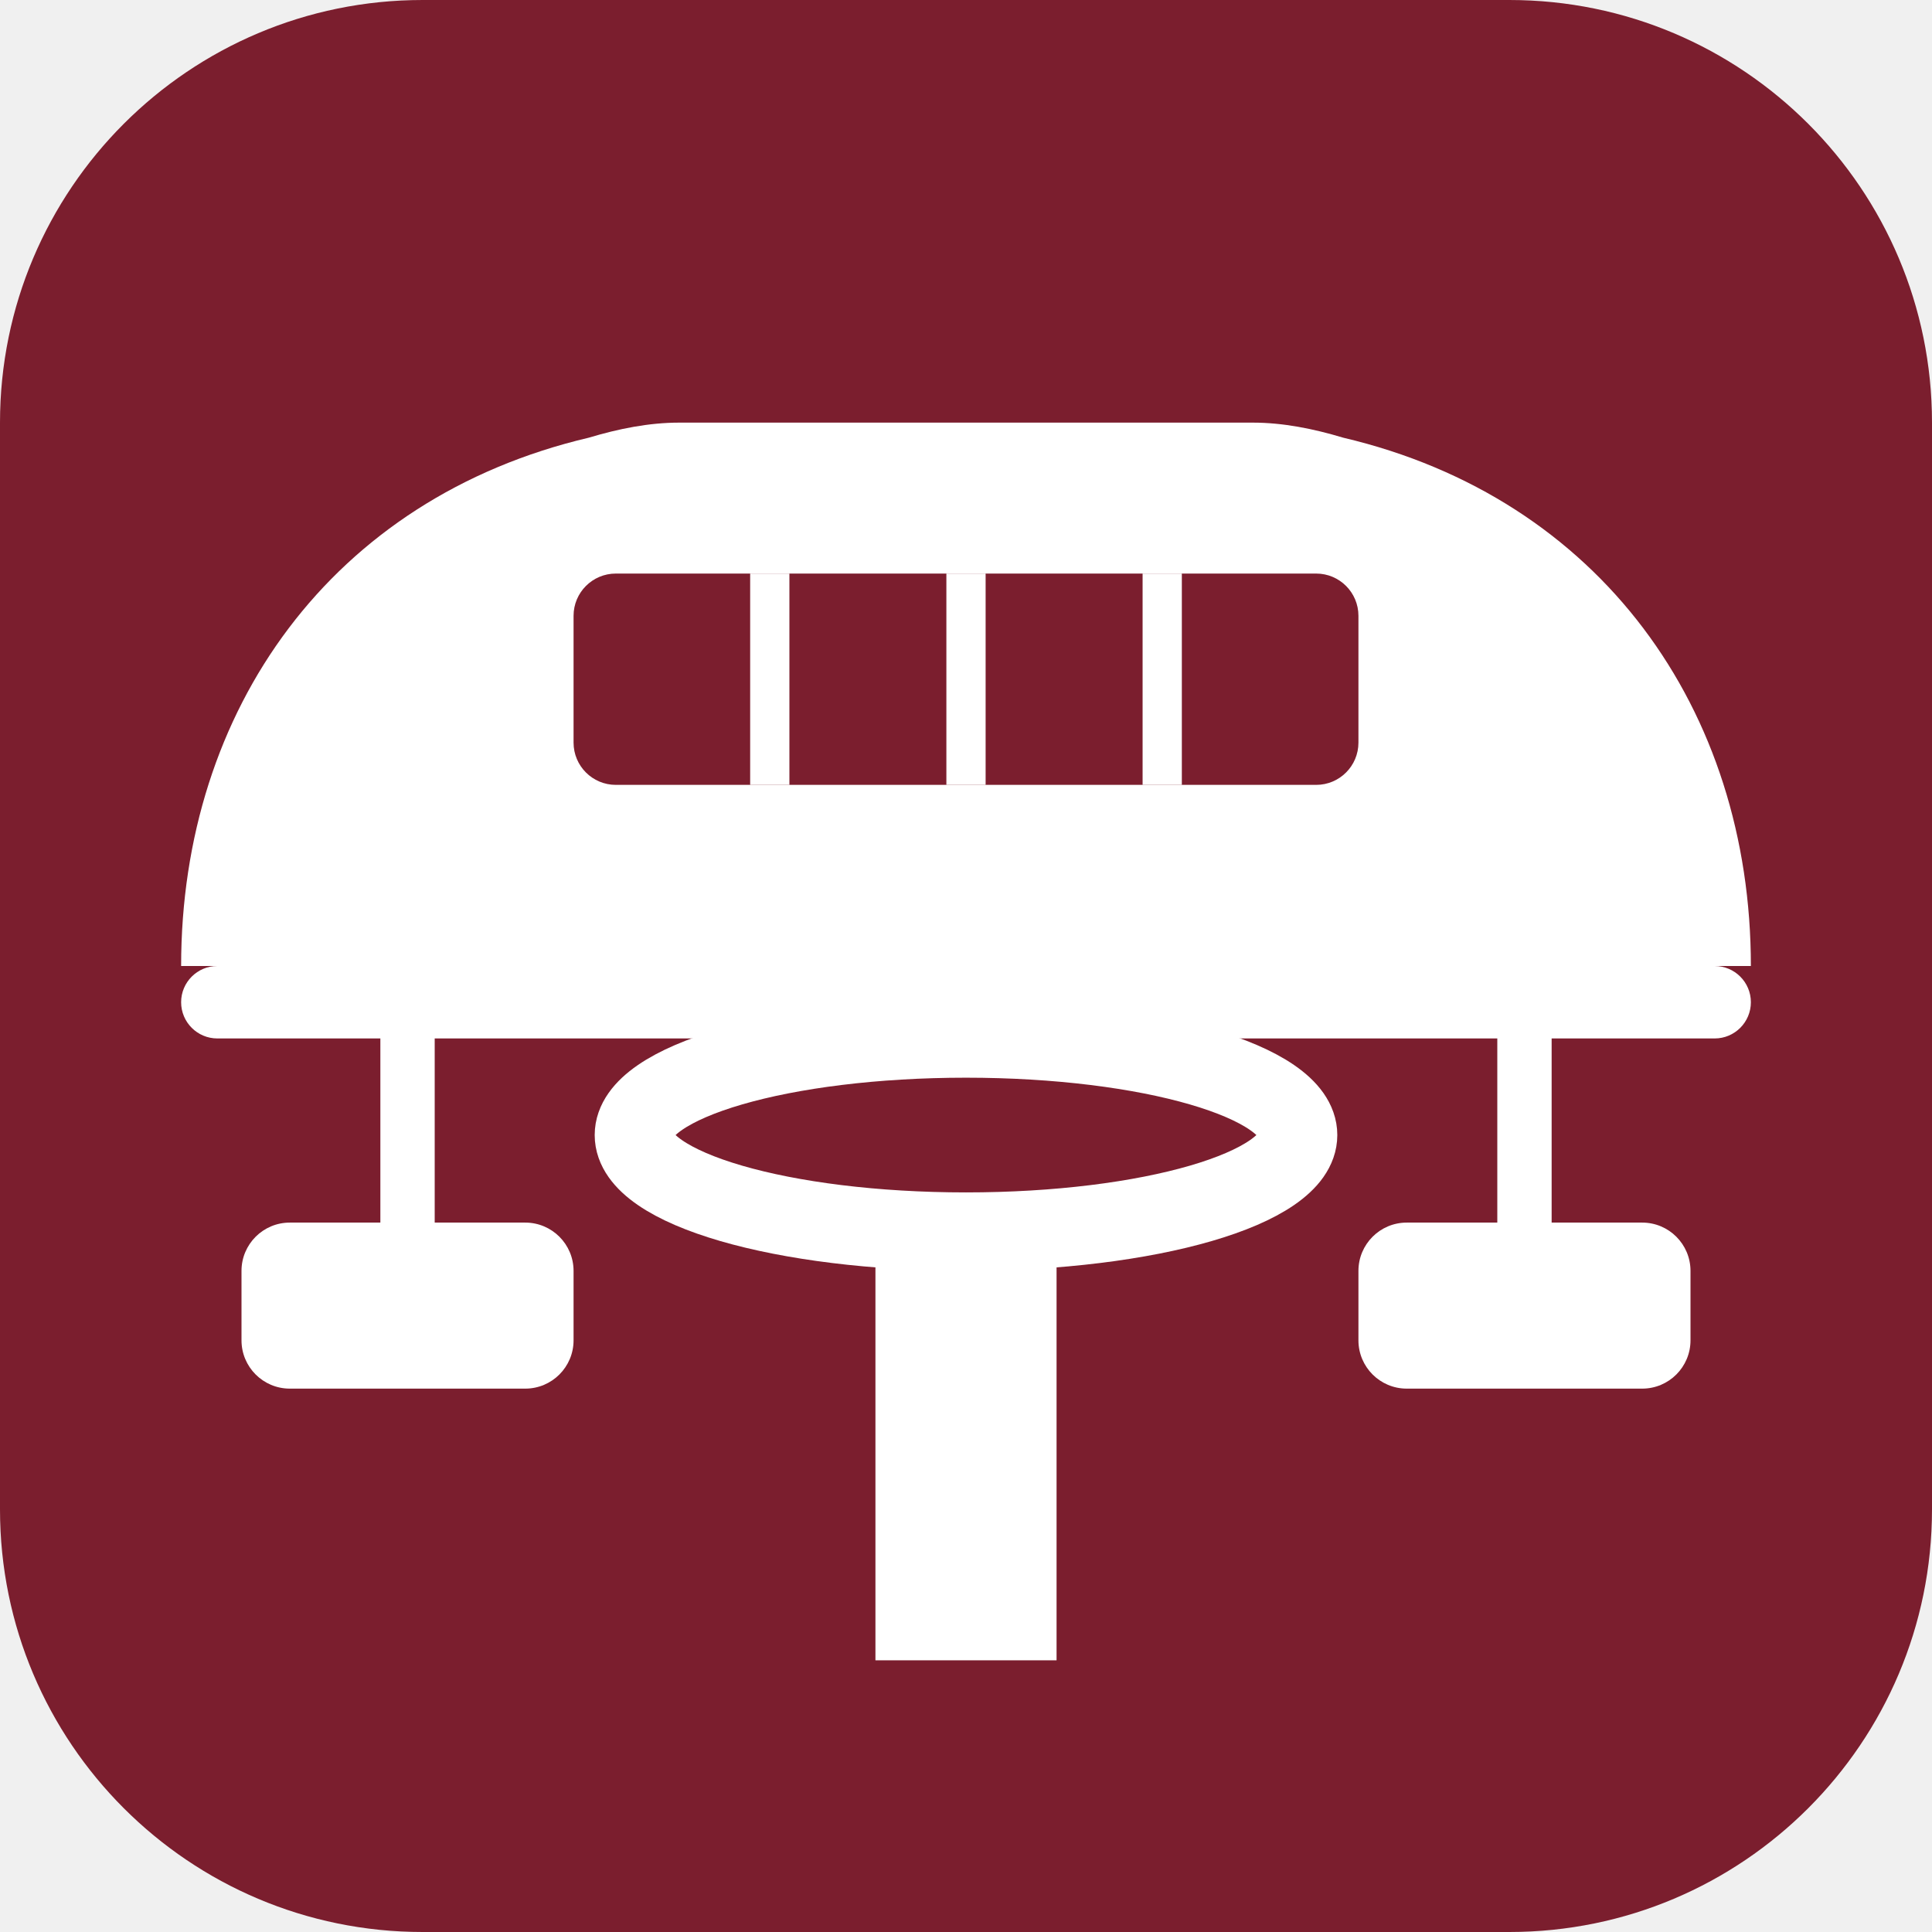
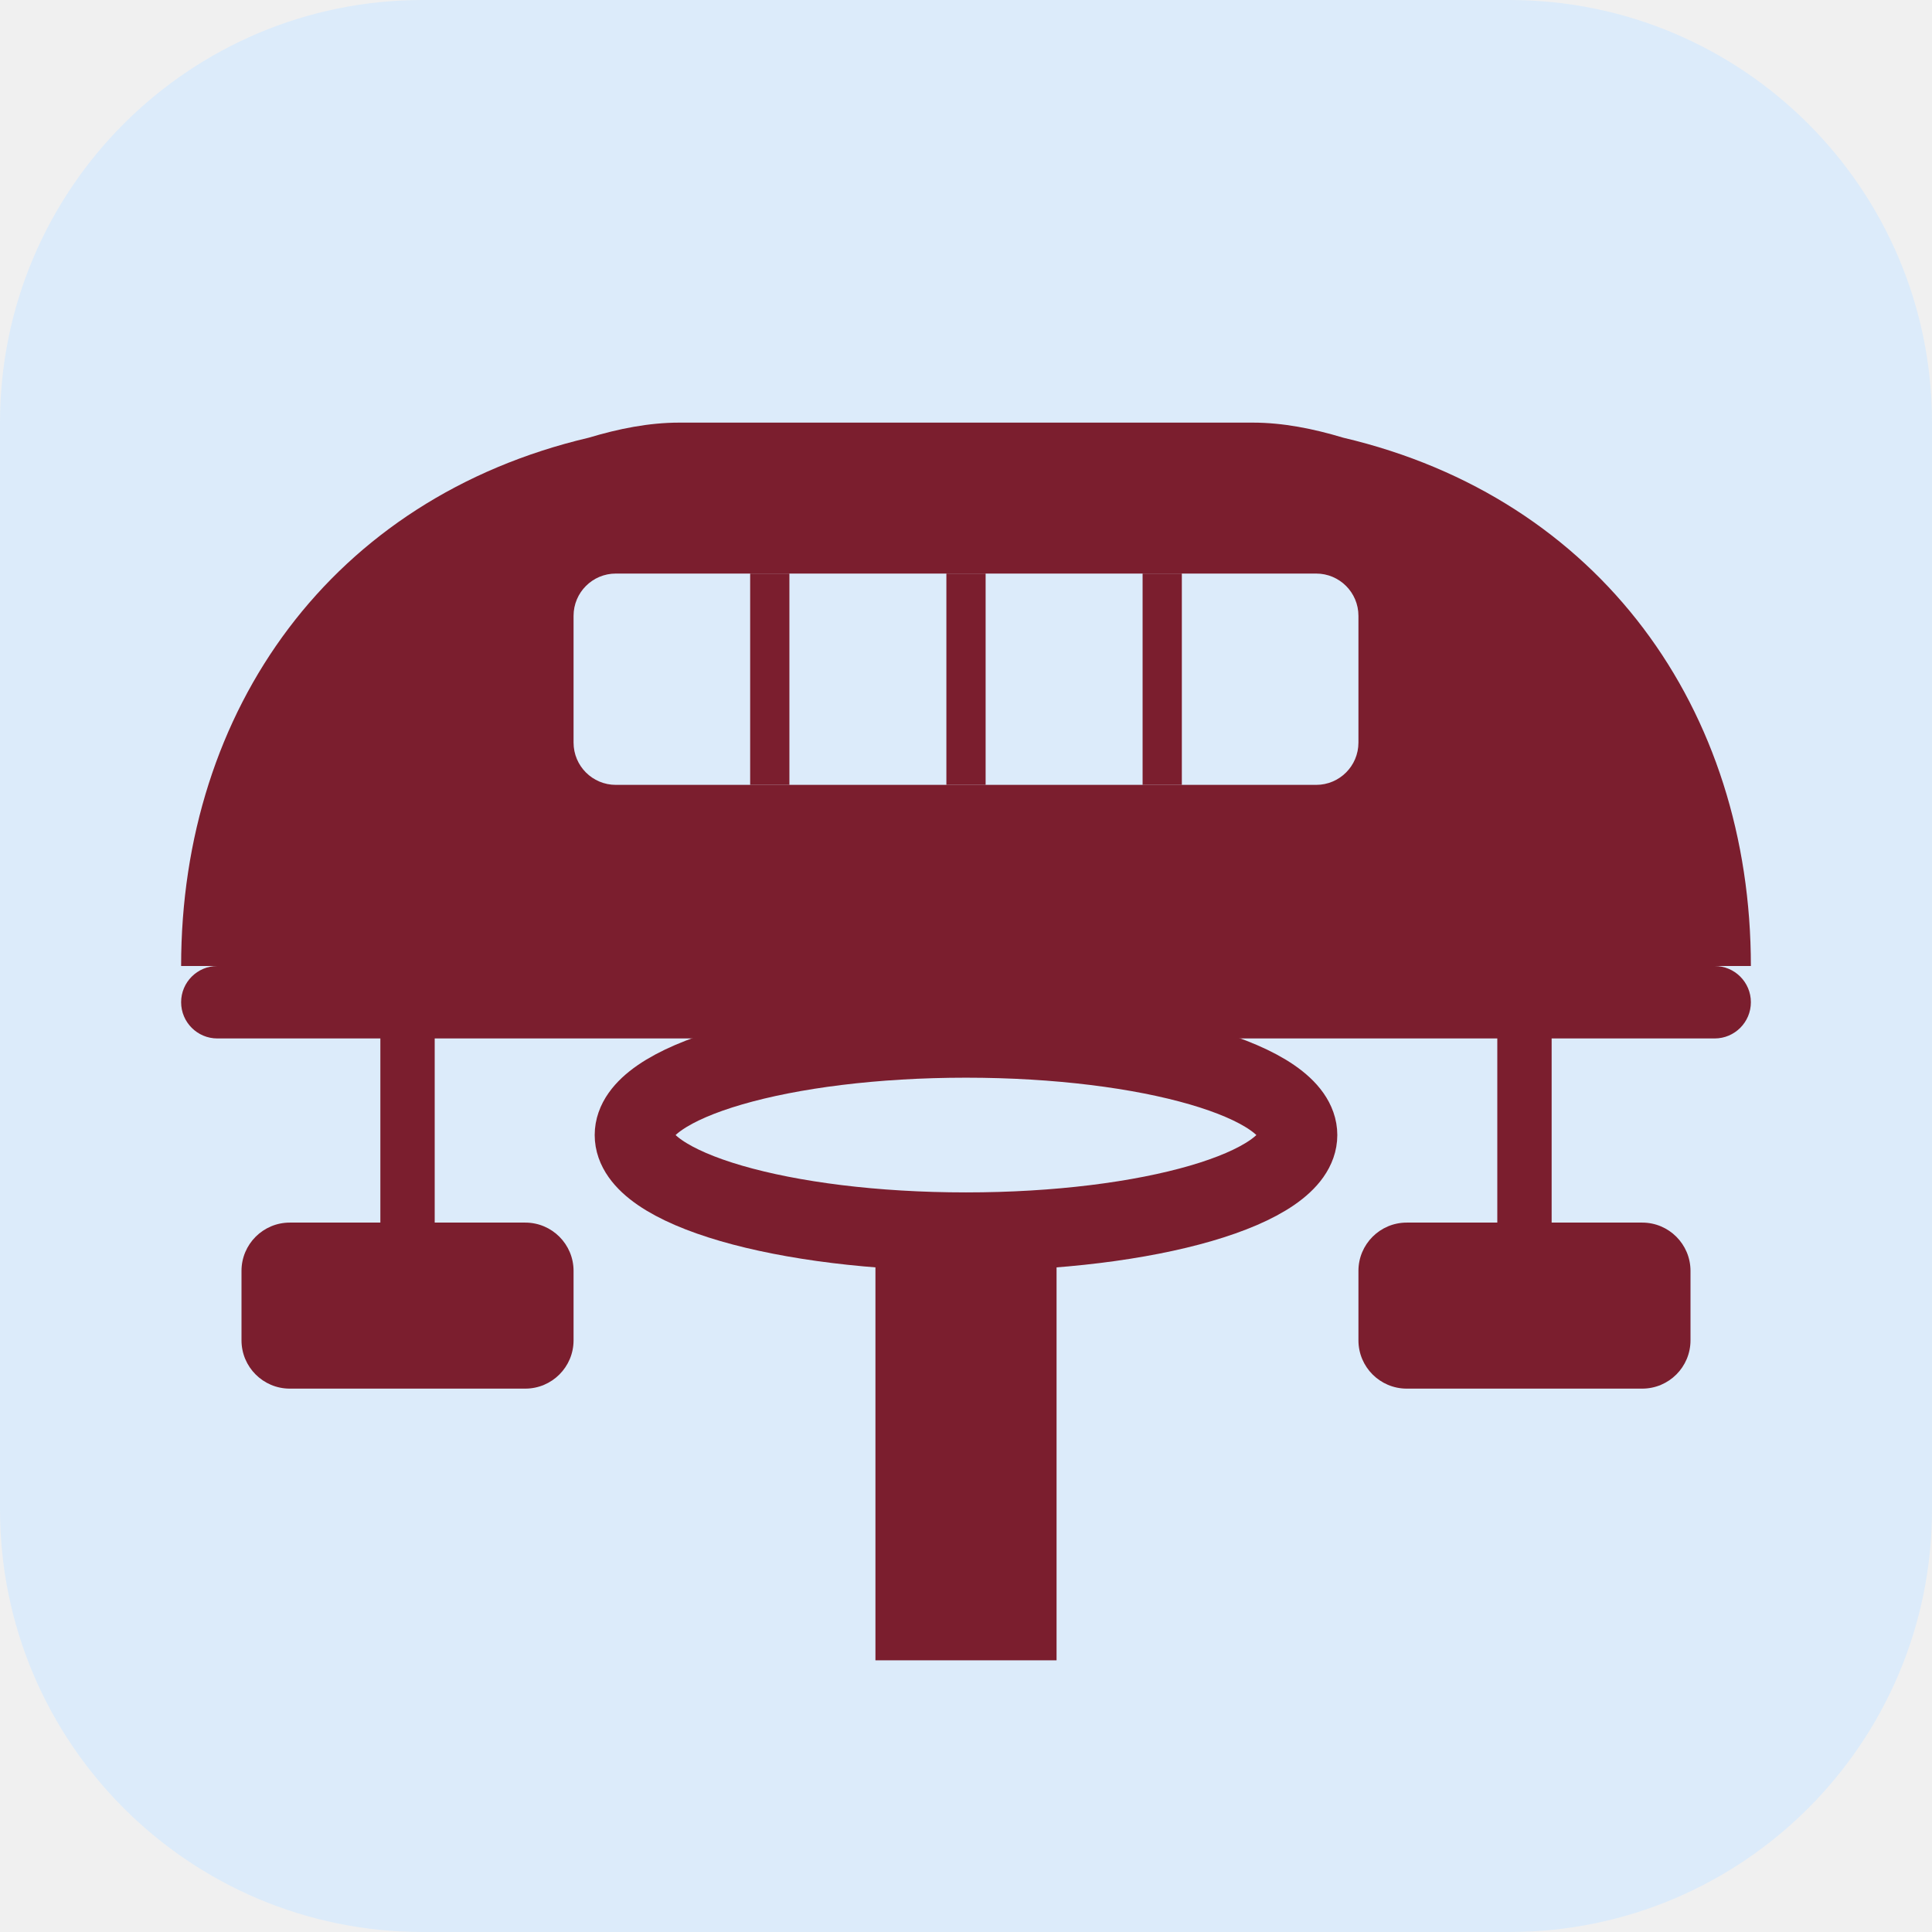
<svg xmlns="http://www.w3.org/2000/svg" viewBox="0 0 64 64">
-   <rect width="64" height="64" rx="14" fill="#7b1e2e" />
-   <g fill="#ffffff">
+   <rect width="64" height="64" rx="14" fill="#dcebfa" />
+   <g fill="#7b1e2e">
    <path d="M6 32c0-8.5 5-15.5 13.5-17.5 1-.3 2-.5 3-.5h19c1 0 2 .2 3 .5C53 16.5 58 23.5 58 32Z" />
    <rect x="6" y="32" width="52" height="2.4" rx="1.2" />
    <rect x="29" y="40" width="6" height="15" />
    <rect x="8" y="40.5" width="11" height="5.5" rx="1.6" />
    <rect x="45" y="40.5" width="11" height="5.5" rx="1.6" />
  </g>
-   <g fill="#7b1e2e">
-     <rect x="19" y="19" width="26" height="7" rx="1.4" />
-   </g>
-   <path d="M25.5 19v7M32 19v7M38.5 19v7" stroke="#ffffff" stroke-width="1.3" />
-   <g stroke="#ffffff" stroke-width="1.8" stroke-linecap="round" fill="none">
+   <rect x="19" y="19" width="26" height="7" rx="1.4" fill="#dcebfa" />
+   <path d="M25.5 19v7M32 19v7M38.5 19v7" stroke="#7b1e2e" stroke-width="1.3" />
+   <g stroke="#7b1e2e" stroke-width="1.8" stroke-linecap="round" fill="none">
    <path d="M13.5 34.4v6.1M50.5 34.4v6.1" />
  </g>
-   <ellipse cx="32" cy="37.6" rx="11" ry="3.2" fill="none" stroke="#ffffff" stroke-width="2.6" />
+   <ellipse cx="32" cy="37.6" rx="11" ry="3.2" fill="none" stroke="#7b1e2e" stroke-width="2.6" />
</svg>
